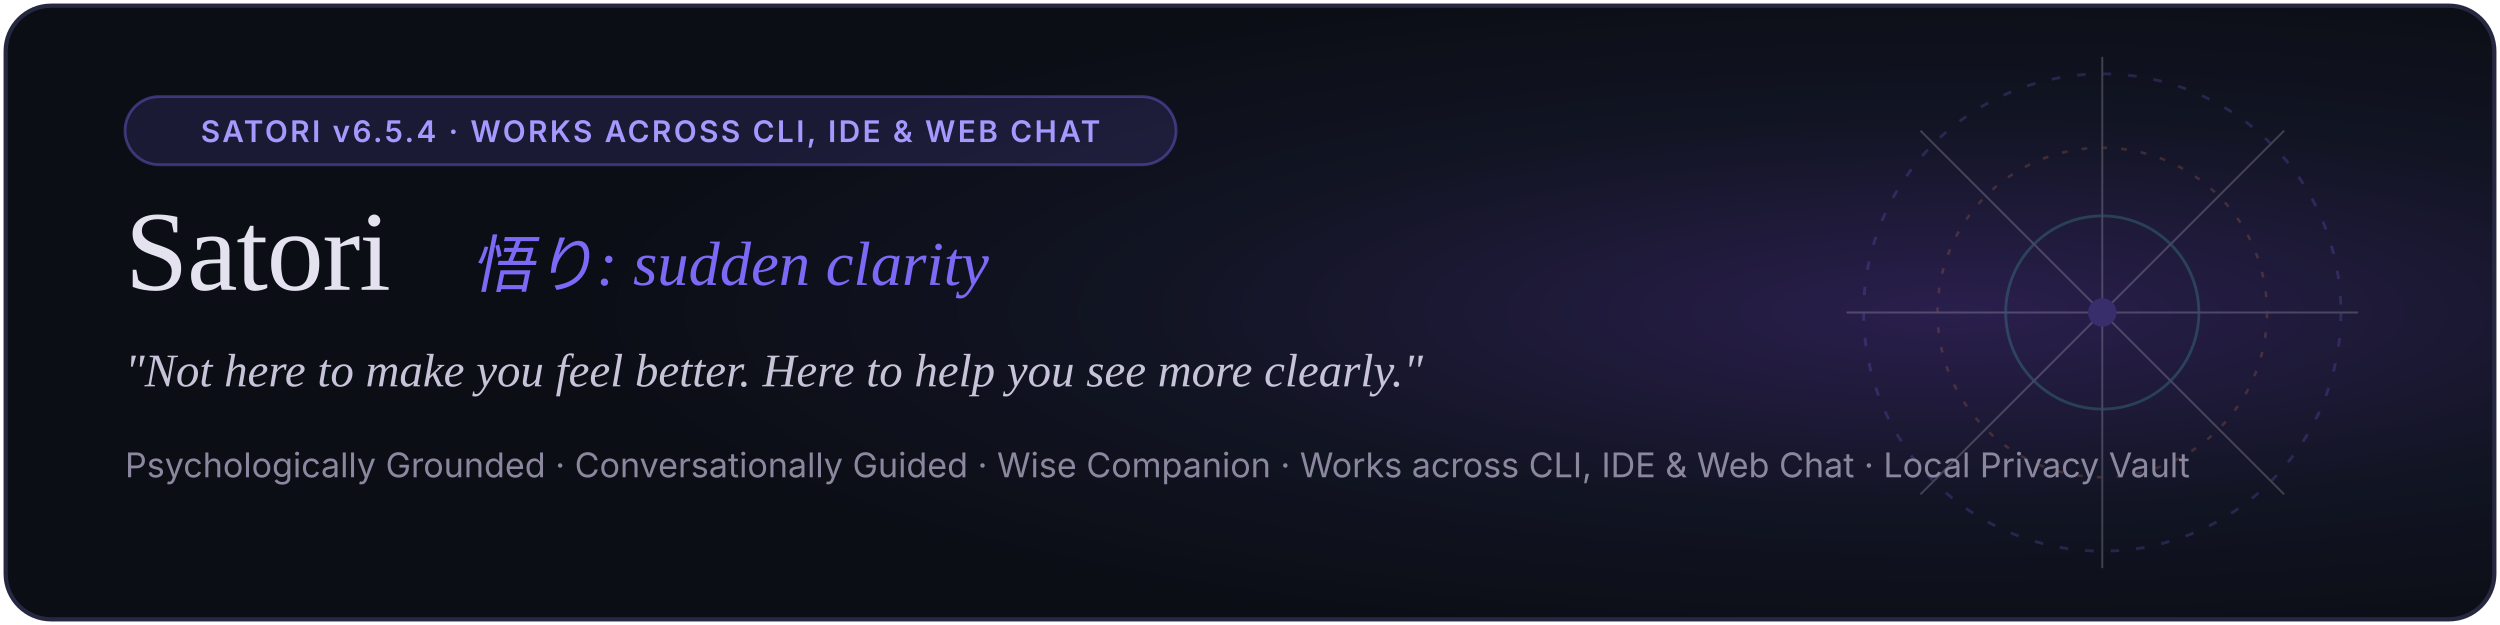
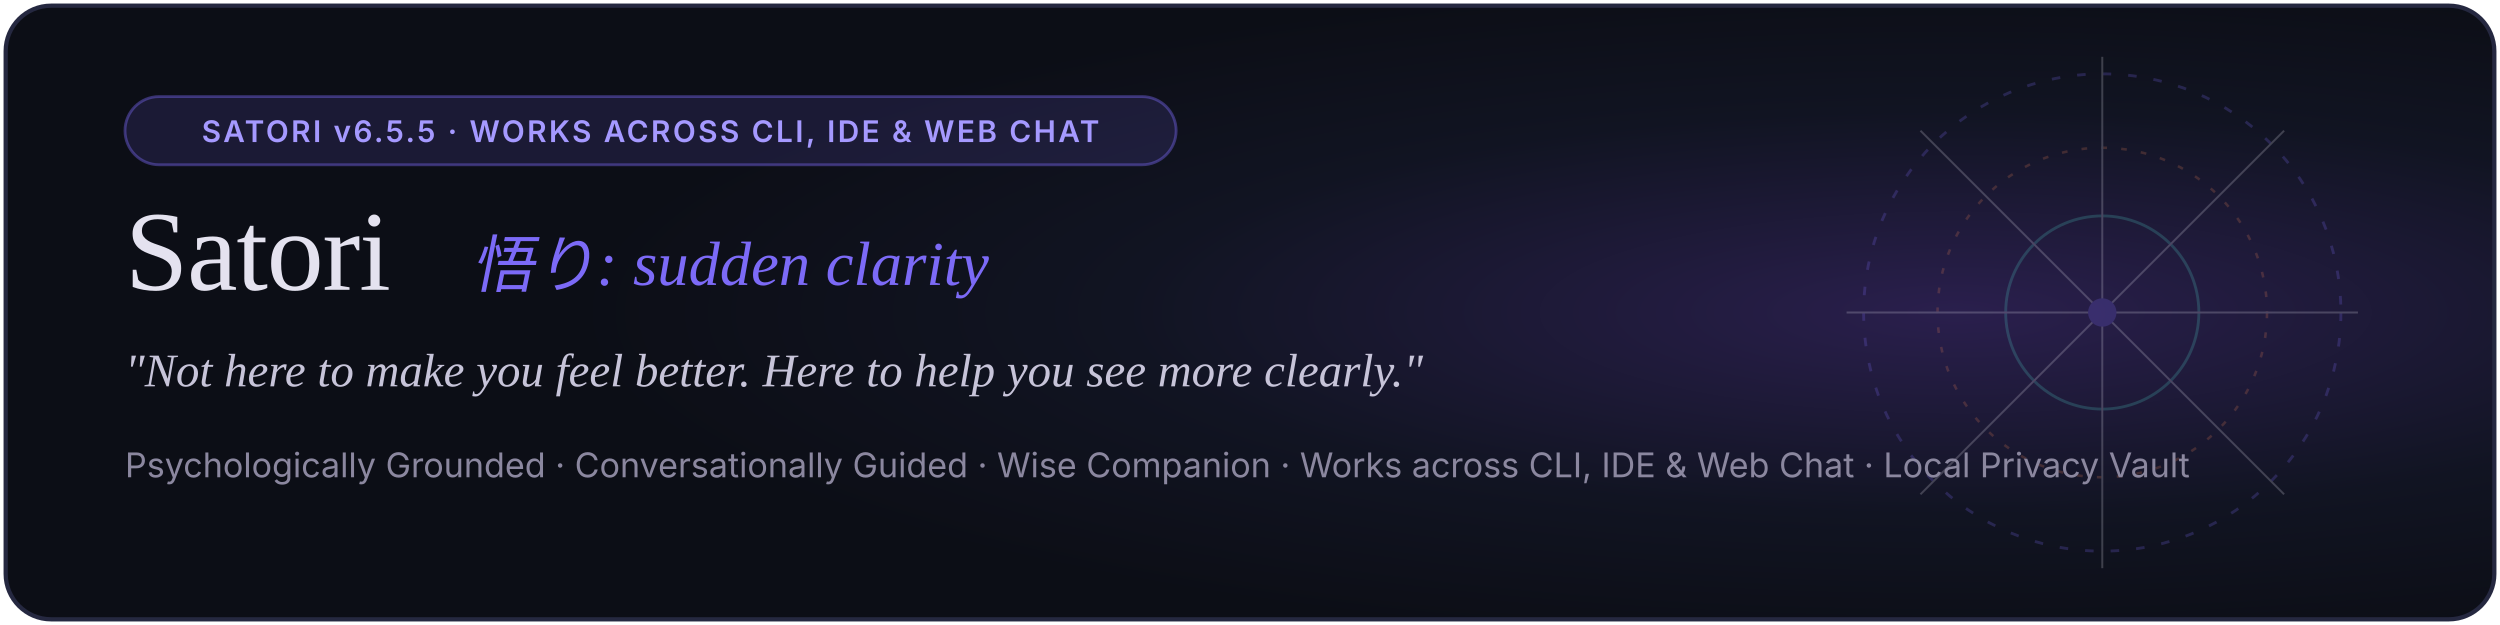
- <svg xmlns="http://www.w3.org/2000/svg" viewBox="0 0 880 220" width="880" height="220" role="img" aria-label="Satori v6.5.4: Psychologically Grounded Wisdom Companion for the Inner Life">
+ <svg xmlns="http://www.w3.org/2000/svg" viewBox="0 0 880 220" width="880" height="220" role="img" aria-label="Satori v6.5.5: Psychologically Grounded Wisdom Companion for the Inner Life">
  <defs>
    <radialGradient id="heroGlow" cx="78%" cy="50%" r="55%">
      <stop offset="0%" stop-color="#2a1f4d" />
      <stop offset="60%" stop-color="#111422" />
      <stop offset="100%" stop-color="#0c0e16" />
    </radialGradient>
  </defs>
  <rect x="2" y="2" width="876" height="216" rx="16" fill="url(#heroGlow)" stroke="#252840" stroke-width="1.5" />
  <g transform="translate(740, 110)" opacity="0.22">
    <circle cx="0" cy="0" r="84" stroke="#7c6af7" stroke-width="1" stroke-dasharray="3 6" fill="none" />
    <circle cx="0" cy="0" r="58" stroke="#e07b54" stroke-width="0.9" stroke-dasharray="2 5" fill="none" />
    <circle cx="0" cy="0" r="34" stroke="#4ecdc4" stroke-width="1" fill="none" />
    <line x1="0" y1="-90" x2="0" y2="90" stroke="#e4e2ef" stroke-width="0.7" />
    <line x1="-90" y1="0" x2="90" y2="0" stroke="#e4e2ef" stroke-width="0.7" />
    <line x1="-64" y1="-64" x2="64" y2="64" stroke="#e4e2ef" stroke-width="0.7" />
    <line x1="64" y1="-64" x2="-64" y2="64" stroke="#e4e2ef" stroke-width="0.7" />
    <circle cx="0" cy="0" r="5" fill="#7c6af7" />
  </g>
  <rect x="44" y="34" width="370" height="24" rx="12" fill="rgba(124,106,247,0.14)" stroke="rgba(124,106,247,0.4)" stroke-width="1" />
  <text x="229" y="50" text-anchor="middle" font-family="system-ui, -apple-system, sans-serif" font-size="10.5" font-weight="600" fill="#a599ff" letter-spacing="0.08em">
-     SATORI v6.5.4 · WORKS ACROSS CLI, IDE &amp; WEB CHAT
+     SATORI v6.5.5 · WORKS ACROSS CLI, IDE &amp; WEB CHAT
  </text>
  <text x="44" y="102" font-family="Georgia, 'Times New Roman', serif" font-size="40" fill="#e4e2ef" letter-spacing="-0.01em">Satori</text>
  <text x="166" y="101" font-family="Georgia, 'Times New Roman', serif" font-size="22" font-style="italic" fill="#7c6af7">悟り: sudden clarity</text>
  <text x="44" y="136" font-family="Georgia, 'Times New Roman', serif" font-size="16.5" font-style="italic" fill="#c7c4d9">
    "Not here to make you feel better. Here to help you see more clearly."
  </text>
  <text x="44" y="168" font-family="system-ui, -apple-system, sans-serif" font-size="12" fill="#8b879f">
    Psychologically Grounded · Conversationally Guided · Wise Companion · Works across CLI, IDE &amp; Web Chat · Local Privacy Vault
  </text>
</svg>
